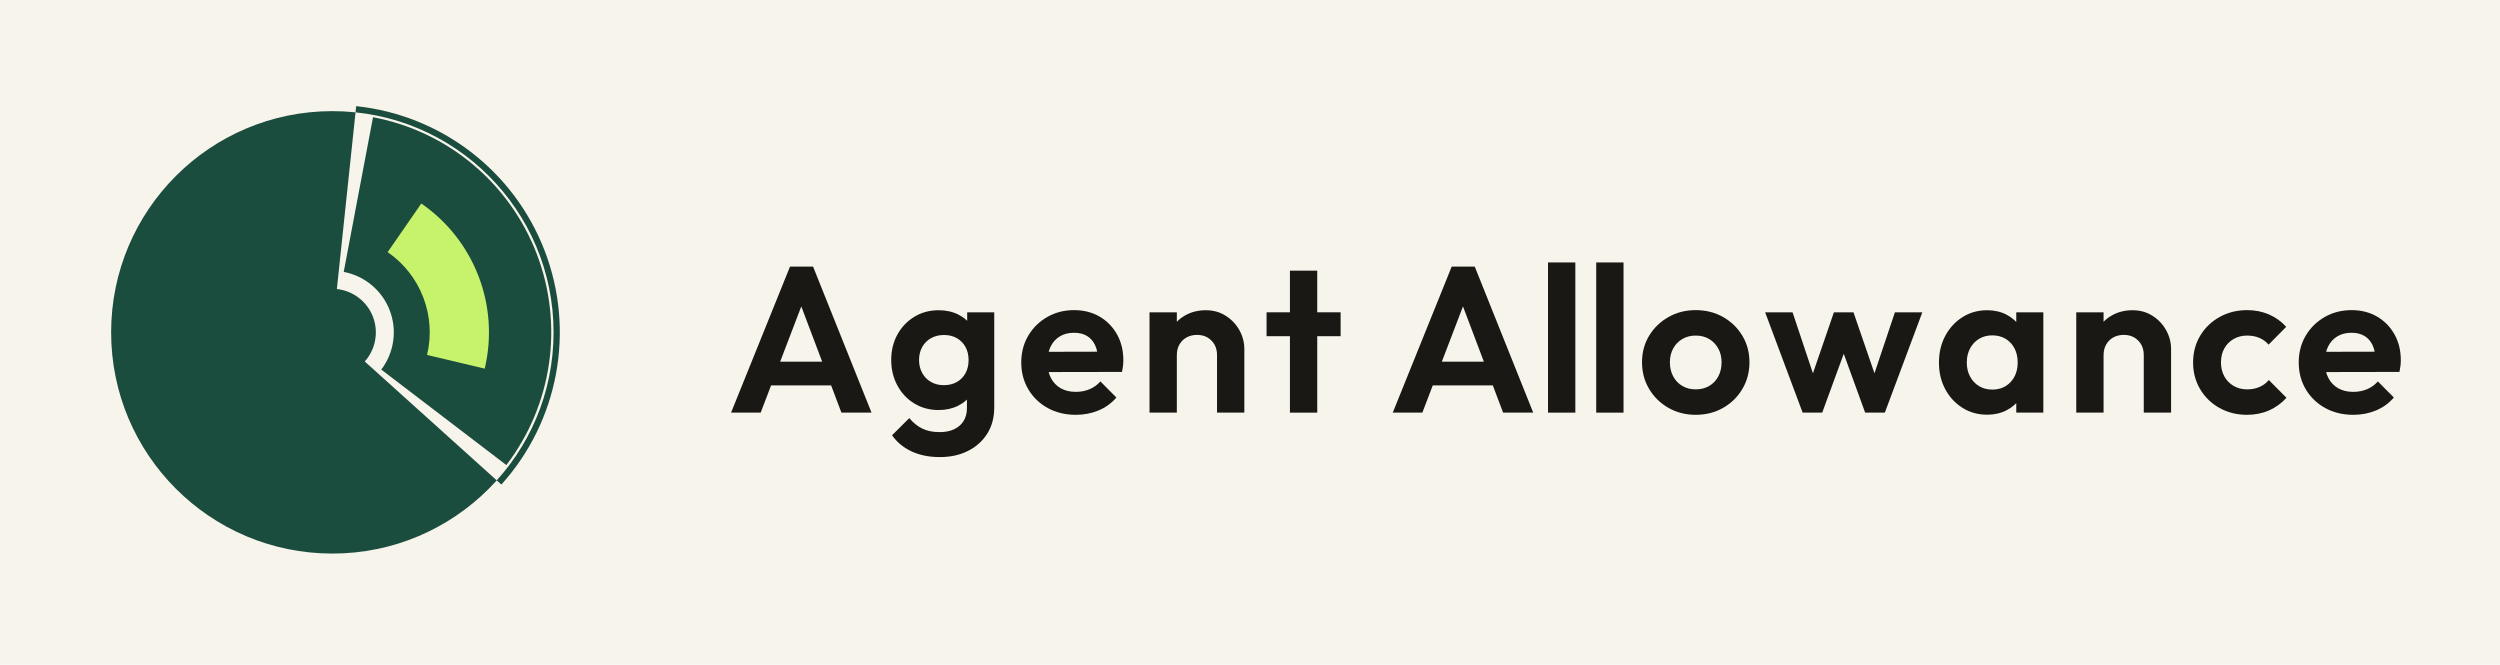
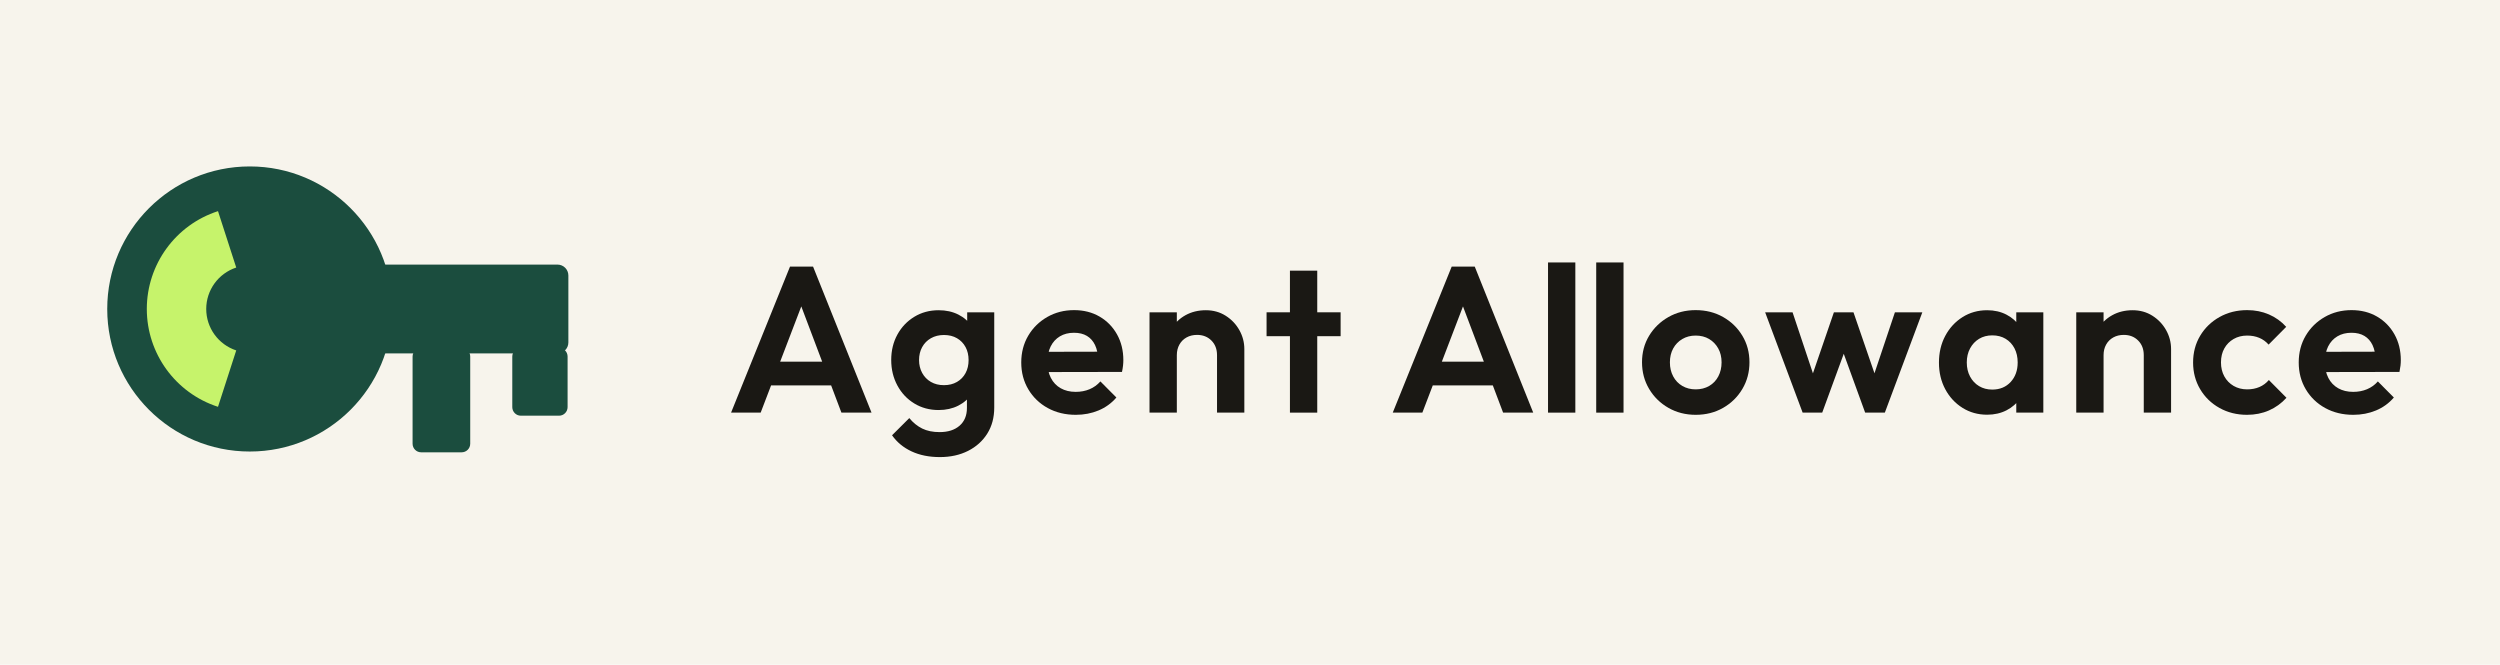
<svg xmlns="http://www.w3.org/2000/svg" viewBox="0 0 240.71 64.00" role="img" aria-label="Agent Allowance">
  <rect width="240.71" height="64.00" fill="#F7F4EC" />
  <g transform="translate(8.00 8.00) scale(1.50)">
    <rect width="32" height="32" rx="7" fill="#F7F4EC" />
-     <path fill="#1B4D3E" fill-rule="evenodd" d="M 30.20 16.00 A 14.20 14.20 0 1 1 1.80 16.00 A 14.20 14.20 0 1 1 30.20 16.00 Z M 26.85 25.77 A 14.60 14.60 0 0 0 17.53 1.48 L 16.29 13.22 A 2.80 2.80 0 0 1 18.08 17.87 Z" />
-     <path fill="#1B4D3E" d="M 27.17 24.52 A 14.05 14.05 0 0 0 18.61 2.19 L 16.73 12.12 A 3.95 3.95 0 0 1 19.14 18.39 Z" />
-     <path fill="#C6F36B" d="M 25.78 18.33 A 10.05 10.05 0 0 0 21.71 7.73 L 19.55 10.85 A 6.25 6.25 0 0 1 22.08 17.45 Z" />
+     <circle cx="10.70" cy="14.50" r="9.15" fill="#1B4D3E" />
+     <rect x="13.10" y="11.65" width="18.05" height="5.70" rx="0.70" fill="#1B4D3E" />
+     <rect x="21.15" y="17.00" width="3.70" height="6.70" rx="0.55" fill="#1B4D3E" />
+     <rect x="27.55" y="17.00" width="3.55" height="4.35" rx="0.55" fill="#1B4D3E" />
+     <path fill="#C6F36B" d="M 8.66 8.22 A 6.60 6.60 0 0 0 8.66 20.78 L 9.83 17.16 A 2.80 2.80 0 0 1 9.83 11.84 Z" />
  </g>
  <g transform="translate(70.00 39.73)">
    <path transform="translate(0.00 0) scale(0.02 -0.02)" d="M 19.50 0.00 L 303.25 703.00 L 414.25 703.00 L 695.75 0.00 L 550.75 0.00 L 333.00 576.50 L 382.50 576.50 L 162.00 0.00 Z M 170.00 131.25 L 170.00 245.25 L 547.75 245.25 L 547.75 131.25 Z" fill="#1A1814" />
    <path transform="translate(15.29 0) scale(0.02 -0.02)" d="M 260.25 -214.00 Q 182.50 -214.00 123.75 -186.50 Q 65.00 -159.00 30.00 -109.00 L 113.00 -26.25 Q 140.50 -59.50 175.25 -76.62 Q 210.00 -93.75 259.00 -93.75 Q 319.75 -93.75 355.12 -62.88 Q 390.50 -32.00 390.50 22.50 L 390.50 143.50 L 412.75 249.50 L 391.75 356.00 L 391.75 483.00 L 522.00 483.00 L 522.00 24.50 Q 522.00 -47.50 488.50 -100.88 Q 455.00 -154.25 396.00 -184.12 Q 337.00 -214.00 260.25 -214.00 Z M 254.25 12.50 Q 189.00 12.50 137.12 44.12 Q 85.25 75.75 55.62 130.75 Q 26.00 185.75 26.00 253.50 Q 26.00 321.50 55.62 375.62 Q 85.25 429.75 137.12 461.38 Q 189.00 493.00 254.25 493.00 Q 307.75 493.00 349.12 472.12 Q 390.50 451.25 414.62 414.38 Q 438.75 377.50 440.50 328.50 L 440.50 177.00 Q 438.75 128.75 414.25 91.50 Q 389.75 54.25 348.38 33.38 Q 307.00 12.50 254.25 12.50 Z M 279.75 132.25 Q 315.75 132.25 342.50 147.75 Q 369.25 163.25 383.88 190.38 Q 398.50 217.50 398.50 253.00 Q 398.50 288.50 383.88 315.62 Q 369.25 342.75 342.62 358.25 Q 316.00 373.75 280.00 373.75 Q 244.25 373.75 217.12 358.25 Q 190.00 342.75 175.00 315.50 Q 160.00 288.25 160.00 253.00 Q 160.00 218.75 175.00 191.12 Q 190.00 163.50 217.00 147.88 Q 244.00 132.25 279.75 132.25 Z" fill="#1A1814" />
    <path transform="translate(27.81 0) scale(0.02 -0.02)" d="M 288.75 -10.50 Q 213.25 -10.50 153.88 22.00 Q 94.50 54.50 60.25 111.88 Q 26.00 169.25 26.00 241.50 Q 26.00 313.50 59.62 370.38 Q 93.25 427.25 151.12 460.38 Q 209.00 493.50 280.25 493.50 Q 349.75 493.50 403.12 462.38 Q 456.50 431.25 487.00 376.75 Q 517.50 322.25 517.50 252.50 Q 517.50 239.75 516.00 226.25 Q 514.50 212.75 511.00 196.00 L 104.50 195.25 L 104.50 292.75 L 450.00 293.50 L 396.50 253.25 Q 395.00 296.25 381.38 325.12 Q 367.75 354.00 342.38 369.25 Q 317.00 384.50 279.75 384.50 Q 240.75 384.50 212.00 367.25 Q 183.25 350.00 167.62 318.62 Q 152.00 287.25 152.00 243.50 Q 152.00 199.50 168.62 167.12 Q 185.25 134.75 216.00 117.38 Q 246.75 100.00 288.00 100.00 Q 324.50 100.00 354.75 112.62 Q 385.00 125.25 407.00 150.25 L 484.00 72.75 Q 448.50 31.50 398.00 10.50 Q 347.50 -10.50 288.75 -10.50 Z" fill="#1A1814" />
    <path transform="translate(39.53 0) scale(0.02 -0.02)" d="M 382.50 0.00 L 382.50 276.75 Q 382.50 320.00 355.50 347.12 Q 328.50 374.25 286.43 374.25 Q 257.81 374.25 235.78 362.00 Q 213.75 349.75 201.38 327.62 Q 189.00 305.50 189.00 276.75 L 137.75 303.25 Q 137.75 359.50 162.38 402.12 Q 187.00 444.75 230.42 468.88 Q 273.84 493.00 328.80 493.00 Q 382.25 493.00 424.12 466.50 Q 466.00 440.00 490.00 397.25 Q 514.00 354.50 514.00 306.00 L 514.00 0.00 Z M 57.50 0.00 L 57.50 483.00 L 189.00 483.00 L 189.00 0.00 Z" fill="#1A1814" />
    <path transform="translate(51.63 0) scale(0.02 -0.02)" d="M 128.50 0.00 L 128.50 683.50 L 260.00 683.50 L 260.00 0.00 Z M 16.00 368.00 L 16.00 483.00 L 372.50 483.00 L 372.50 368.00 Z" fill="#1A1814" />
    <path transform="translate(63.71 0) scale(0.02 -0.02)" d="M 19.50 0.00 L 303.25 703.00 L 414.25 703.00 L 695.75 0.00 L 550.75 0.00 L 333.00 576.50 L 382.50 576.50 L 162.00 0.00 Z M 170.00 131.25 L 170.00 245.25 L 547.75 245.25 L 547.75 131.25 Z" fill="#1A1814" />
    <path transform="translate(77.90 0) scale(0.02 -0.02)" d="M 57.50 0.00 L 57.50 723.00 L 189.00 723.00 L 189.00 0.00 Z" fill="#1A1814" />
    <path transform="translate(82.54 0) scale(0.02 -0.02)" d="M 57.50 0.00 L 57.50 723.00 L 189.00 723.00 L 189.00 0.00 Z" fill="#1A1814" />
    <path transform="translate(87.58 0) scale(0.02 -0.02)" d="M 284.50 -10.50 Q 211.75 -10.50 153.12 23.00 Q 94.50 56.50 60.25 114.00 Q 26.00 171.50 26.00 242.50 Q 26.00 313.50 60.12 370.00 Q 94.25 426.50 152.88 460.00 Q 211.50 493.50 284.25 493.50 Q 357.75 493.50 416.25 460.38 Q 474.75 427.25 509.00 370.38 Q 543.25 313.50 543.25 242.50 Q 543.25 171.50 509.12 114.00 Q 475.00 56.50 416.50 23.00 Q 358.00 -10.50 284.50 -10.50 Z M 284.25 112.00 Q 321.25 112.00 349.50 128.50 Q 377.75 145.00 393.38 174.62 Q 409.00 204.25 409.00 242.25 Q 409.00 280.25 392.88 309.12 Q 376.75 338.00 349.00 354.50 Q 321.25 371.00 284.25 371.00 Q 248.25 371.00 220.00 354.38 Q 191.75 337.75 176.00 308.88 Q 160.25 280.00 160.25 242.00 Q 160.25 204.25 176.00 174.62 Q 191.75 145.00 220.00 128.50 Q 248.25 112.00 284.25 112.00 Z" fill="#1A1814" />
    <path transform="translate(99.83 0) scale(0.02 -0.02)" d="M 186.75 0.00 L 6.25 483.00 L 138.25 483.00 L 255.50 131.75 L 216.25 130.75 L 337.25 483.00 L 431.50 483.00 L 552.75 130.75 L 513.25 131.75 L 631.00 483.00 L 763.00 483.00 L 582.50 0.00 L 487.75 0.00 L 366.25 334.00 L 403.25 334.00 L 281.00 0.00 Z" fill="#1A1814" />
    <path transform="translate(116.14 0) scale(0.02 -0.02)" d="M 259.50 -10.00 Q 193.50 -10.00 140.88 23.00 Q 88.25 56.00 57.88 112.75 Q 27.50 169.50 27.50 240.75 Q 27.50 312.75 57.88 369.62 Q 88.25 426.50 140.88 459.75 Q 193.50 493.00 259.50 493.00 Q 311.50 493.00 352.50 471.75 Q 393.50 450.50 418.38 413.25 Q 443.25 376.00 445.00 328.50 L 445.00 154.50 Q 443.25 107.00 418.75 69.75 Q 394.25 32.50 352.88 11.25 Q 311.50 -10.00 259.50 -10.00 Z M 284.00 111.00 Q 339.00 111.00 372.75 147.62 Q 406.50 184.25 406.50 241.50 Q 406.50 280.00 391.25 309.38 Q 376.00 338.75 348.50 355.38 Q 321.00 372.00 284.25 372.00 Q 248.25 372.00 220.75 355.38 Q 193.25 338.75 177.38 309.25 Q 161.50 279.75 161.50 241.50 Q 161.50 203.25 177.25 173.75 Q 193.00 144.25 220.62 127.62 Q 248.25 111.00 284.00 111.00 Z M 399.75 0.00 L 399.75 129.75 L 420.75 247.50 L 399.75 364.25 L 399.75 483.00 L 530.00 483.00 L 530.00 0.00 Z" fill="#1A1814" />
    <path transform="translate(128.76 0) scale(0.02 -0.02)" d="M 382.50 0.00 L 382.50 276.75 Q 382.50 320.00 355.50 347.12 Q 328.50 374.25 286.43 374.25 Q 257.81 374.25 235.78 362.00 Q 213.75 349.75 201.38 327.62 Q 189.00 305.50 189.00 276.75 L 137.75 303.25 Q 137.75 359.50 162.38 402.12 Q 187.00 444.75 230.42 468.88 Q 273.84 493.00 328.80 493.00 Q 382.25 493.00 424.12 466.50 Q 466.00 440.00 490.00 397.25 Q 514.00 354.50 514.00 306.00 L 514.00 0.00 Z M 57.50 0.00 L 57.50 483.00 L 189.00 483.00 L 189.00 0.00 Z" fill="#1A1814" />
    <path transform="translate(140.64 0) scale(0.02 -0.02)" d="M 285.50 -10.50 Q 212.25 -10.50 153.12 22.50 Q 94.00 55.50 60.00 112.88 Q 26.00 170.25 26.00 241.25 Q 26.00 313.25 60.12 370.25 Q 94.25 427.25 153.50 460.38 Q 212.75 493.50 286.25 493.50 Q 342.75 493.50 390.75 472.88 Q 438.75 452.25 474.25 413.00 L 389.50 327.50 Q 370.50 349.25 344.38 360.12 Q 318.25 371.00 286.25 371.00 Q 249.50 371.00 221.00 354.50 Q 192.50 338.00 176.38 309.25 Q 160.25 280.50 160.25 241.75 Q 160.25 203.75 176.38 174.50 Q 192.50 145.25 221.12 128.62 Q 249.75 112.00 286.25 112.00 Q 319.00 112.00 345.38 123.38 Q 371.75 134.75 390.75 157.00 L 475.50 71.50 Q 439.25 31.50 391.12 10.50 Q 343.00 -10.50 285.50 -10.50 Z" fill="#1A1814" />
    <path transform="translate(150.81 0) scale(0.02 -0.02)" d="M 288.75 -10.50 Q 213.25 -10.50 153.88 22.00 Q 94.50 54.50 60.25 111.88 Q 26.00 169.25 26.00 241.50 Q 26.00 313.50 59.62 370.38 Q 93.25 427.25 151.12 460.38 Q 209.00 493.50 280.25 493.50 Q 349.75 493.50 403.12 462.38 Q 456.50 431.25 487.00 376.75 Q 517.50 322.25 517.50 252.50 Q 517.50 239.75 516.00 226.25 Q 514.50 212.75 511.00 196.00 L 104.50 195.25 L 104.50 292.75 L 450.00 293.50 L 396.50 253.25 Q 395.00 296.25 381.38 325.12 Q 367.75 354.00 342.38 369.25 Q 317.00 384.50 279.75 384.50 Q 240.75 384.50 212.00 367.25 Q 183.25 350.00 167.62 318.62 Q 152.00 287.25 152.00 243.50 Q 152.00 199.50 168.62 167.12 Q 185.25 134.75 216.00 117.38 Q 246.75 100.00 288.00 100.00 Q 324.50 100.00 354.75 112.62 Q 385.00 125.25 407.00 150.25 L 484.00 72.75 Q 448.50 31.50 398.00 10.50 Q 347.50 -10.50 288.75 -10.50 Z" fill="#1A1814" />
  </g>
</svg>
